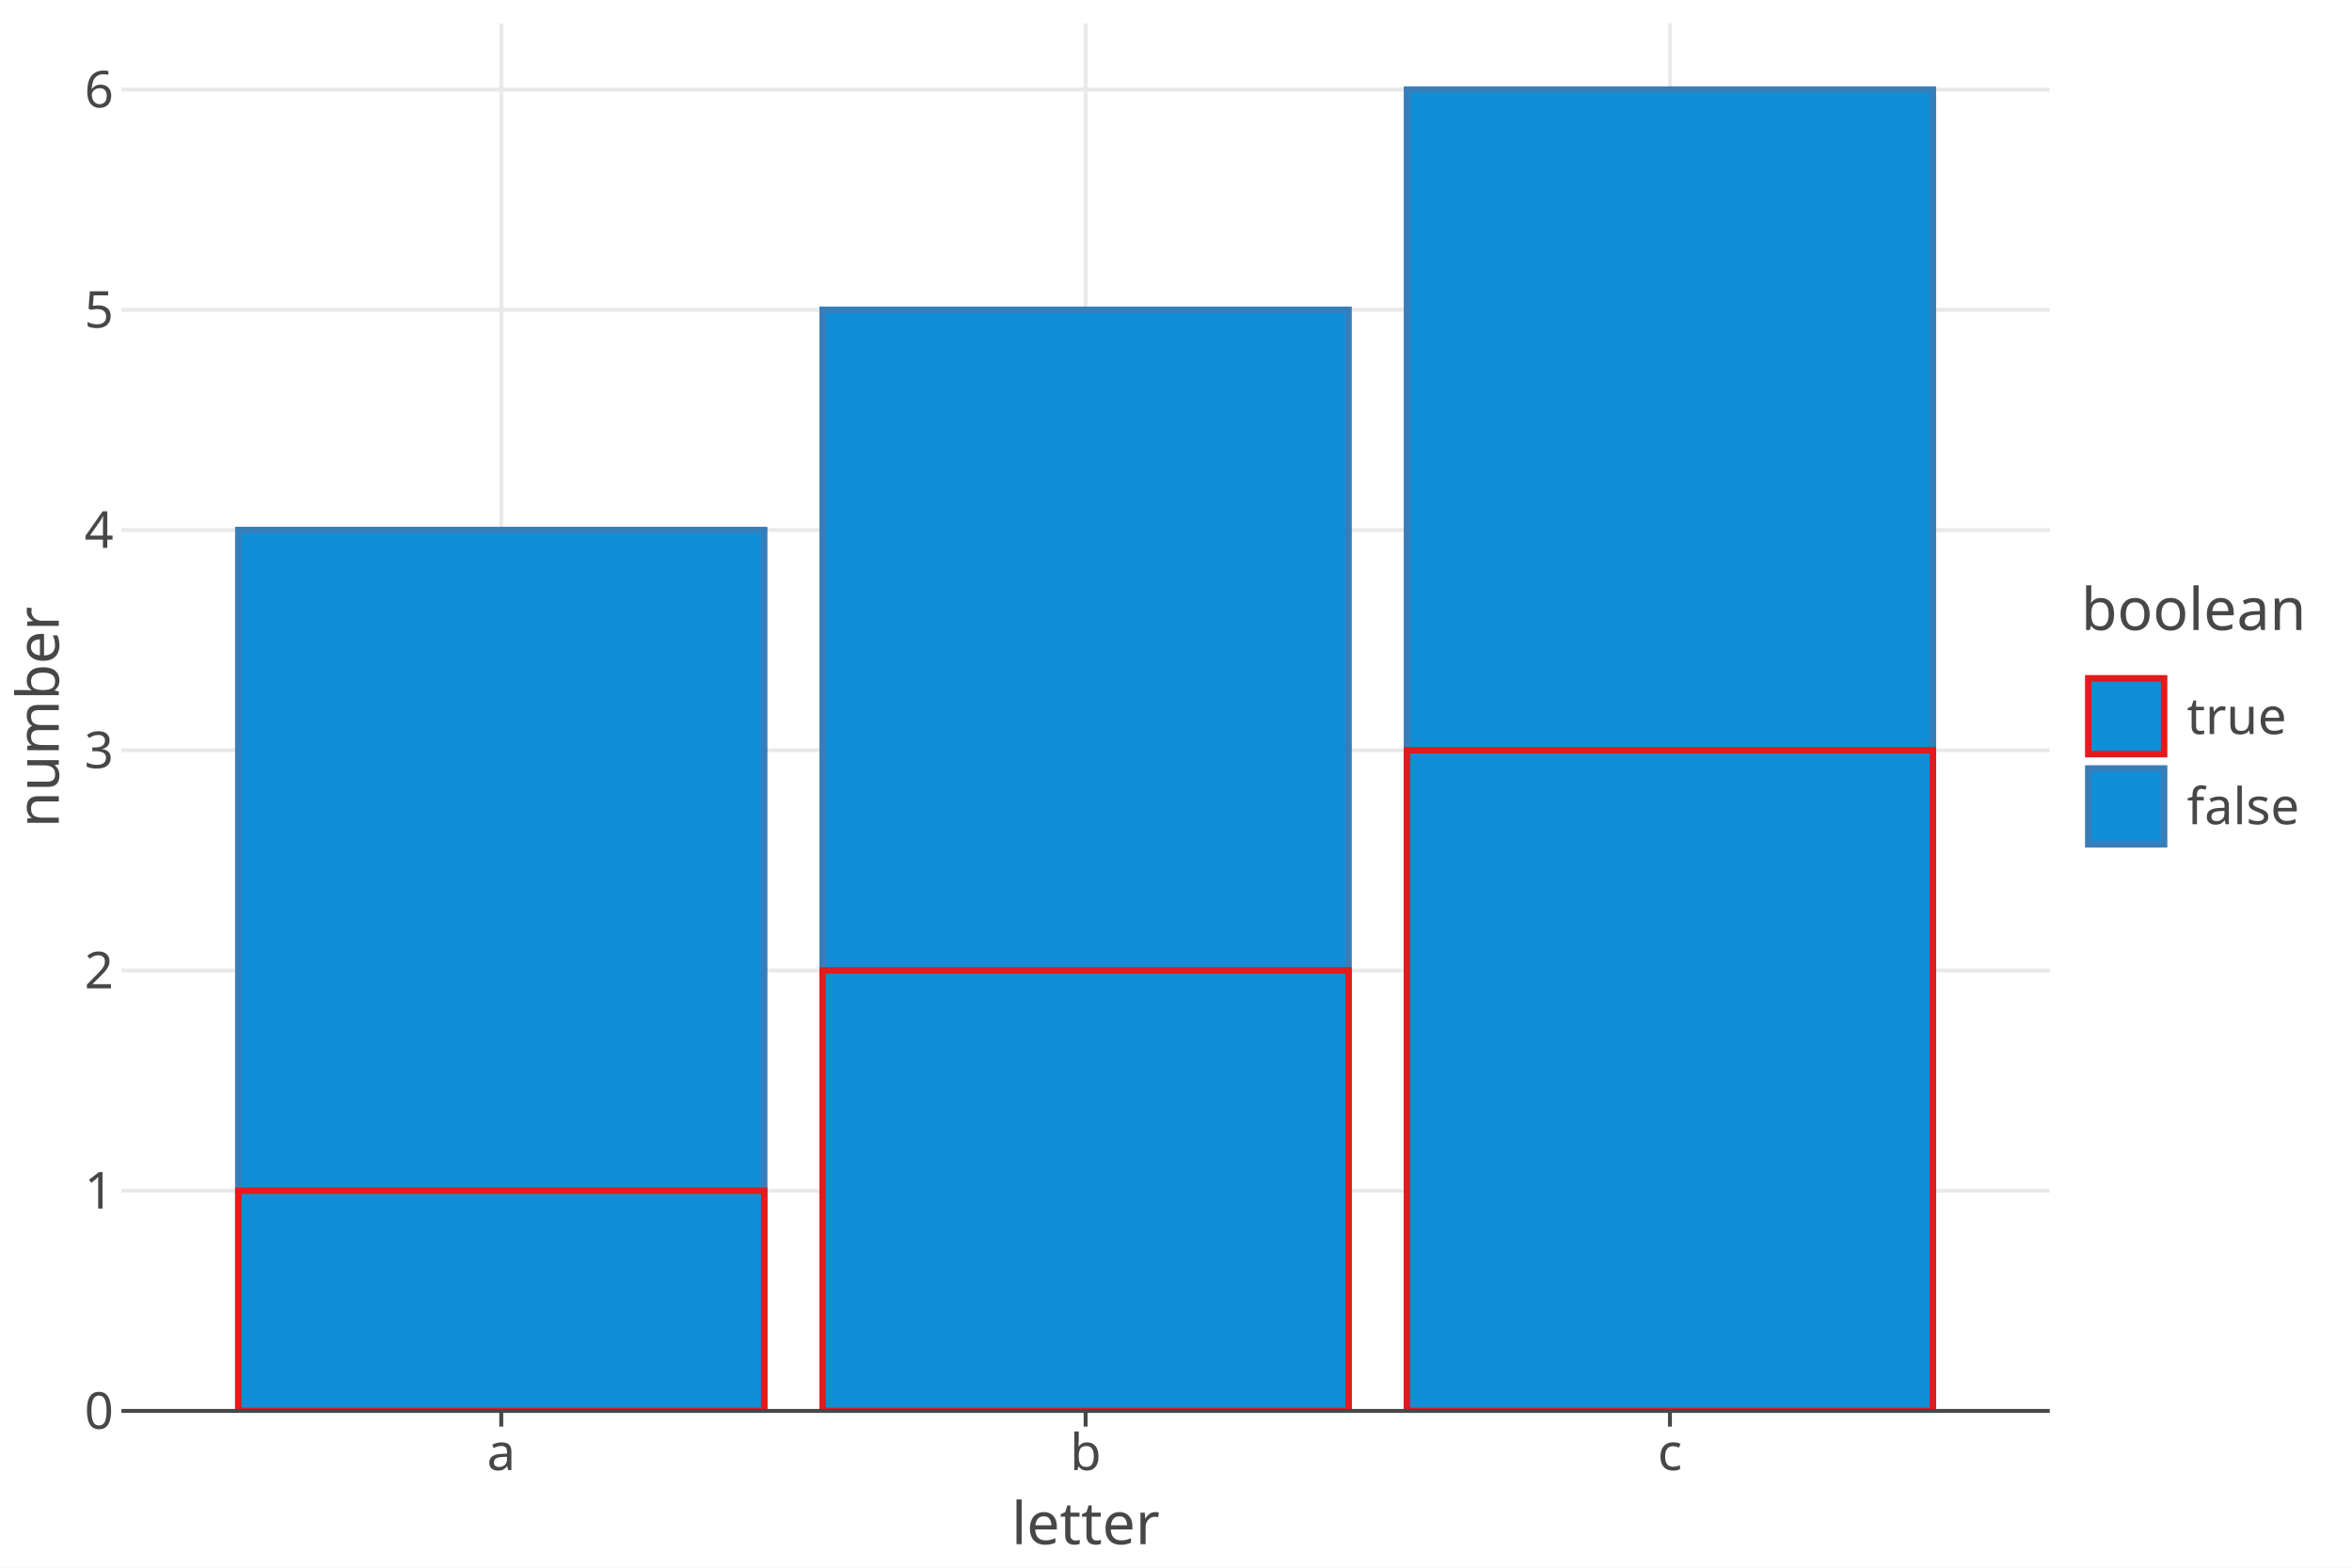
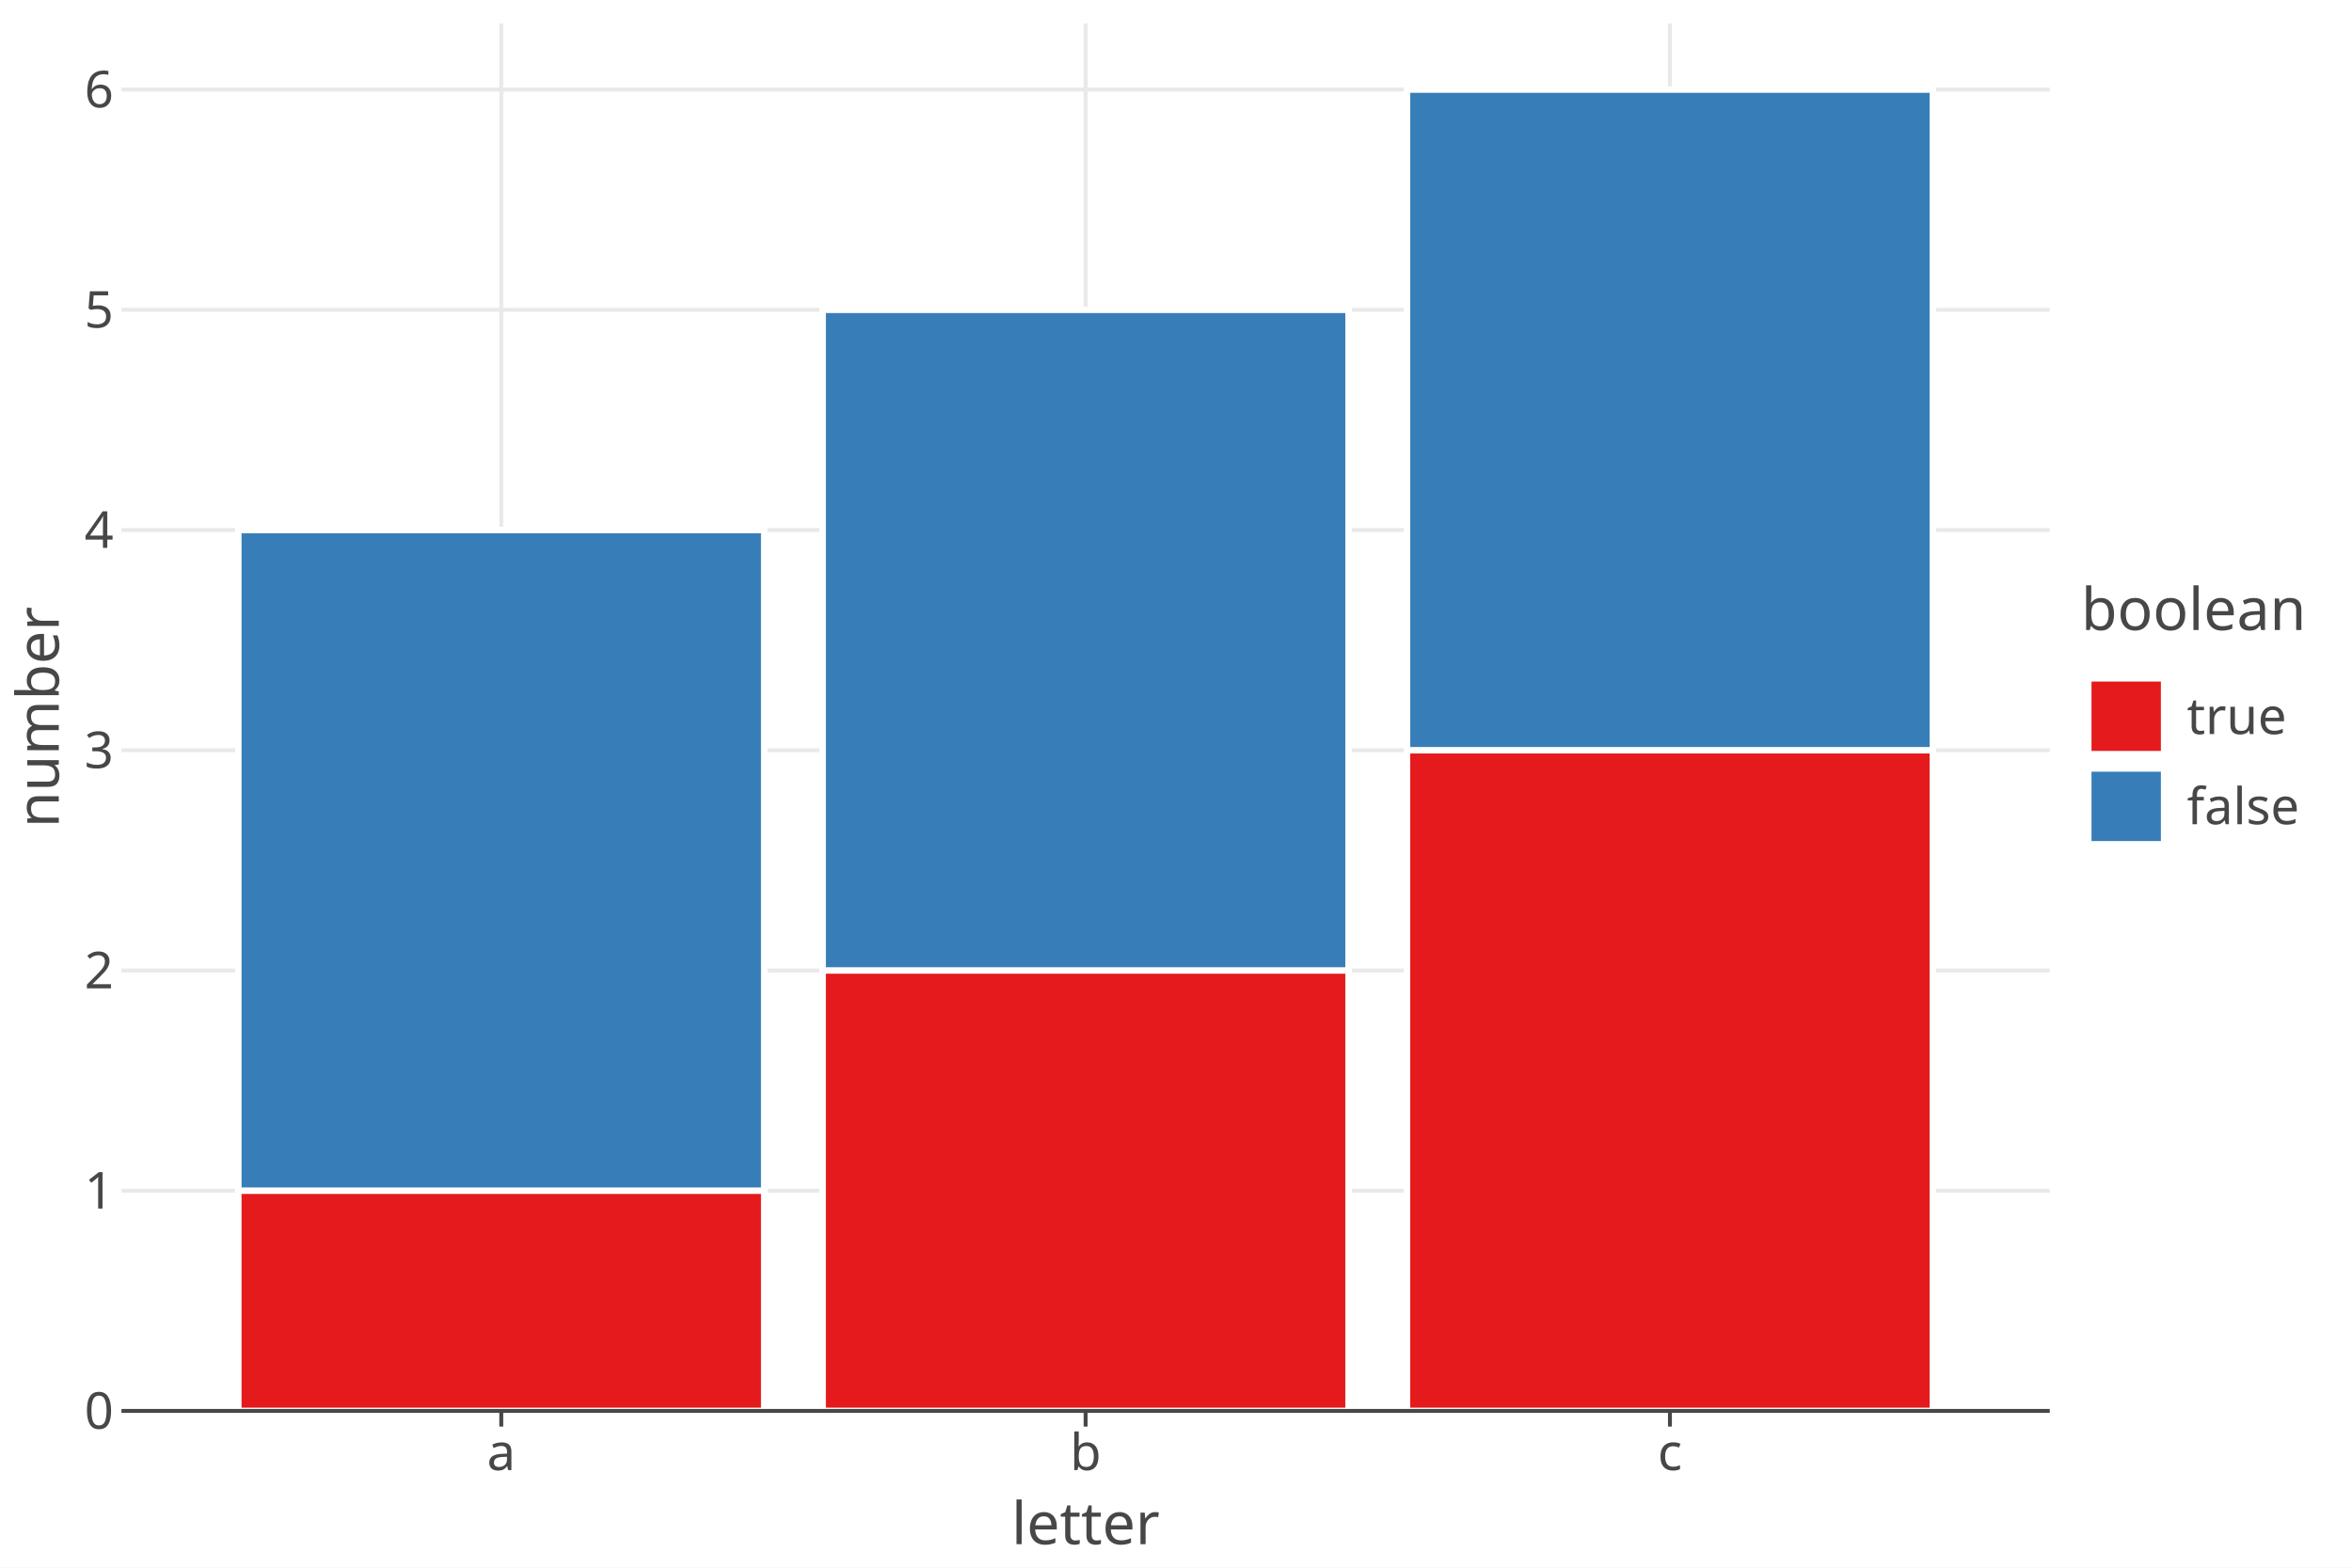
<svg xmlns="http://www.w3.org/2000/svg" display="block" class="plt-container" width="600.0" height="400.0">
  <style type="text/css">
  .plt-container {
   font-family: sans-serif;
   user-select: none;
   -webkit-user-select: none;
   -moz-user-select: none;
   -ms-user-select: none;
}
text {
   text-rendering: optimizeLegibility;
}
#__id0__ .plot-title {
fill:#474747;
font-weight: normal;
font-style: normal;
font-family: sans-serif;
font-size: 16.0px;

}
#__id0__ .plot-subtitle {
fill:#474747;
font-weight: normal;
font-style: normal;
font-family: sans-serif;
font-size: 15.0px;

}
#__id0__ .plot-caption {
fill:#474747;
font-weight: normal;
font-style: normal;
font-family: sans-serif;
font-size: 13.0px;

}
#__id0__ .plot-tag {
fill:#474747;
font-weight: normal;
font-style: normal;
font-family: sans-serif;
font-size: 16.0px;

}
#__id0__ .hyperlink-element {
fill:#118ed8;
font-weight: normal;
font-style: normal;

}
#__id0__ .legend-title {
fill:#474747;
font-weight: normal;
font-style: normal;
font-family: sans-serif;
font-size: 15.0px;

}
#__id0__ .legend-item {
fill:#474747;
font-weight: normal;
font-style: normal;
font-family: sans-serif;
font-size: 13.0px;

}
#__id0__ .axis-title-x {
fill:#474747;
font-weight: normal;
font-style: normal;
font-family: sans-serif;
font-size: 15.0px;

}
#__id0__ .axis-text-x {
fill:#474747;
font-weight: normal;
font-style: normal;
font-family: sans-serif;
font-size: 13.0px;

}
#__id2__ .axis-tooltip-text-x {
fill:#ffffff;
font-weight: normal;
font-style: normal;
font-family: sans-serif;
font-size: 13.0px;

}
#__id0__ .axis-title-y {
fill:#474747;
font-weight: normal;
font-style: normal;
font-family: sans-serif;
font-size: 15.0px;

}
#__id0__ .axis-text-y {
fill:#474747;
font-weight: normal;
font-style: normal;
font-family: sans-serif;
font-size: 13.0px;

}
#__id2__ .axis-tooltip-text-y {
fill:#ffffff;
font-weight: normal;
font-style: normal;
font-family: sans-serif;
font-size: 13.0px;

}
#__id0__ .facet-strip-text-x {
fill:#474747;
font-weight: normal;
font-style: normal;
font-family: sans-serif;
font-size: 13.0px;

}
#__id0__ .facet-strip-text-y {
fill:#474747;
font-weight: normal;
font-style: normal;
font-family: sans-serif;
font-size: 13.0px;

}
#__id2__ .tooltip-text {
fill:#474747;
font-weight: normal;
font-style: normal;
font-family: sans-serif;
font-size: 13.0px;

}
#__id2__ .tooltip-title {
fill:#474747;
font-weight: bold;
font-style: normal;
font-family: sans-serif;
font-size: 13.0px;

}
#__id2__ .tooltip-label {
fill:#474747;
font-weight: bold;
font-style: normal;
font-family: sans-serif;
font-size: 13.0px;

}

  </style>
  <g id="__id0__">
    <path fill-rule="evenodd" fill="rgb(255,255,255)" fill-opacity="1.0" d="M0.0 0.0 L0.0 400.0 L600.0 400.0 L600.0 0.0 Z">
    </path>
    <g transform="translate(21.0 6.0 ) ">
      <g>
        <g transform="translate(9.980605 0.0 ) ">
          <g>
            <line x1="96.892" y1="0.0" x2="96.892" y2="354.0" stroke="rgb(233,233,233)" stroke-opacity="1.0" stroke-width="1.0" fill="none">
            </line>
            <line x1="245.958" y1="0.0" x2="245.958" y2="354.0" stroke="rgb(233,233,233)" stroke-opacity="1.0" stroke-width="1.0" fill="none">
            </line>
            <line x1="395.023" y1="0.0" x2="395.023" y2="354.0" stroke="rgb(233,233,233)" stroke-opacity="1.0" stroke-width="1.0" fill="none">
            </line>
          </g>
        </g>
        <g transform="translate(9.980605 0.0 ) ">
          <g>
            <line x1="0.0" y1="354.0" x2="491.915" y2="354.0" stroke="rgb(233,233,233)" stroke-opacity="1.0" stroke-width="1.0" fill="none">
            </line>
            <line x1="0.0" y1="297.81" x2="491.915" y2="297.81" stroke="rgb(233,233,233)" stroke-opacity="1.0" stroke-width="1.0" fill="none">
            </line>
            <line x1="0.0" y1="241.619" x2="491.915" y2="241.619" stroke="rgb(233,233,233)" stroke-opacity="1.0" stroke-width="1.0" fill="none">
            </line>
            <line x1="0.0" y1="185.429" x2="491.915" y2="185.429" stroke="rgb(233,233,233)" stroke-opacity="1.0" stroke-width="1.0" fill="none">
            </line>
            <line x1="0.0" y1="129.238" x2="491.915" y2="129.238" stroke="rgb(233,233,233)" stroke-opacity="1.0" stroke-width="1.0" fill="none">
            </line>
            <line x1="0.0" y1="73.048" x2="491.915" y2="73.048" stroke="rgb(233,233,233)" stroke-opacity="1.0" stroke-width="1.0" fill="none">
            </line>
            <line x1="0.0" y1="16.857" x2="491.915" y2="16.857" stroke="rgb(233,233,233)" stroke-opacity="1.0" stroke-width="1.0" fill="none">
            </line>
          </g>
        </g>
      </g>
      <g clip-path="url(#__id1__)" clip-bounds-jfx="[rect (9.981, 0.0), (491.915, 354.0)]">
        <g transform="translate(9.980605 0.0 ) ">
          <g>
            <g buffered-rendering="static">
-               <rect x="327.943" y="16.857" height="337.143" width="134.159" stroke="rgb(55,126,184)" stroke-opacity="1.0" fill="rgb(17,142,216)" fill-opacity="1.0" stroke-width="1.65">
-               </rect>
-               <rect x="178.878" y="73.048" height="280.952" width="134.159" stroke="rgb(55,126,184)" stroke-opacity="1.0" fill="rgb(17,142,216)" fill-opacity="1.0" stroke-width="1.65">
-               </rect>
-               <rect x="29.813" y="129.238" height="224.762" width="134.159" stroke="rgb(55,126,184)" stroke-opacity="1.0" fill="rgb(17,142,216)" fill-opacity="1.0" stroke-width="1.65">
-               </rect>
-               <rect x="327.943" y="185.429" height="168.571" width="134.159" stroke="rgb(228,26,28)" stroke-opacity="1.0" fill="rgb(17,142,216)" fill-opacity="1.0" stroke-width="1.65">
-               </rect>
-               <rect x="178.878" y="241.619" height="112.381" width="134.159" stroke="rgb(228,26,28)" stroke-opacity="1.0" fill="rgb(17,142,216)" fill-opacity="1.0" stroke-width="1.65">
-               </rect>
-               <rect x="29.813" y="297.81" height="56.19" width="134.159" stroke="rgb(228,26,28)" stroke-opacity="1.0" fill="rgb(17,142,216)" fill-opacity="1.0" stroke-width="1.65">
+               <rect x="327.943" y="16.857" height="337.143" width="134.159" stroke="rgb(255,255,255)" stroke-opacity="1.0" fill="rgb(55,126,184)" fill-opacity="1.0" stroke-width="1.65">
+               </rect>
+               <rect x="178.878" y="73.048" height="280.952" width="134.159" stroke="rgb(255,255,255)" stroke-opacity="1.0" fill="rgb(55,126,184)" fill-opacity="1.0" stroke-width="1.65">
+               </rect>
+               <rect x="29.813" y="129.238" height="224.762" width="134.159" stroke="rgb(255,255,255)" stroke-opacity="1.0" fill="rgb(55,126,184)" fill-opacity="1.0" stroke-width="1.65">
+               </rect>
+               <rect x="327.943" y="185.429" height="168.571" width="134.159" stroke="rgb(255,255,255)" stroke-opacity="1.0" fill="rgb(228,26,28)" fill-opacity="1.0" stroke-width="1.65">
+               </rect>
+               <rect x="178.878" y="241.619" height="112.381" width="134.159" stroke="rgb(255,255,255)" stroke-opacity="1.0" fill="rgb(228,26,28)" fill-opacity="1.0" stroke-width="1.65">
+               </rect>
+               <rect x="29.813" y="297.81" height="56.19" width="134.159" stroke="rgb(255,255,255)" stroke-opacity="1.0" fill="rgb(228,26,28)" fill-opacity="1.0" stroke-width="1.65">
              </rect>
            </g>
          </g>
        </g>
        <defs>
          <clipPath id="__id1__">
            <rect x="9.981" y="0.0" width="491.915" height="354.0">
            </rect>
          </clipPath>
        </defs>
      </g>
      <g>
        <g transform="translate(9.980605 354.0 ) ">
          <g transform="translate(96.89235 0.0 ) ">
            <line stroke-width="1.0" stroke="rgb(71,71,71)" stroke-opacity="1.0" x2="0.0" y2="4.0">
            </line>
            <g transform="translate(0.0 6.0 ) ">
              <text style="font-size:13.0px;" y="0.0" class="axis-text-x" text-anchor="middle" dy="0.7em">
                <tspan>a</tspan>
              </text>
            </g>
          </g>
          <g transform="translate(245.9575 0.0 ) ">
            <line stroke-width="1.0" stroke="rgb(71,71,71)" stroke-opacity="1.0" x2="0.0" y2="4.0">
            </line>
            <g transform="translate(0.0 6.0 ) ">
              <text style="font-size:13.0px;" y="0.0" class="axis-text-x" text-anchor="middle" dy="0.7em">
                <tspan>b</tspan>
              </text>
            </g>
          </g>
          <g transform="translate(395.0227 0.0 ) ">
            <line stroke-width="1.0" stroke="rgb(71,71,71)" stroke-opacity="1.0" x2="0.0" y2="4.0">
            </line>
            <g transform="translate(0.0 6.0 ) ">
              <text style="font-size:13.0px;" y="0.0" class="axis-text-x" text-anchor="middle" dy="0.7em">
                <tspan>c</tspan>
              </text>
            </g>
          </g>
          <line x1="0.0" y1="0.0" x2="491.915" y2="0.0" stroke-width="1.0" stroke="rgb(71,71,71)" stroke-opacity="1.0">
          </line>
        </g>
        <g transform="translate(9.980605 0.0 ) ">
          <g transform="translate(0.0 354.0 ) ">
            <g transform="translate(-2.0 0.0 ) ">
              <text style="font-size:13.0px;" y="0.0" class="axis-text-y" text-anchor="end" dy="0.35em">
                <tspan>0</tspan>
              </text>
            </g>
          </g>
          <g transform="translate(0.0 297.8095 ) ">
            <g transform="translate(-2.0 0.0 ) ">
              <text style="font-size:13.0px;" y="0.0" class="axis-text-y" text-anchor="end" dy="0.35em">
                <tspan>1</tspan>
              </text>
            </g>
          </g>
          <g transform="translate(0.0 241.619 ) ">
            <g transform="translate(-2.0 0.0 ) ">
              <text style="font-size:13.0px;" y="0.0" class="axis-text-y" text-anchor="end" dy="0.35em">
                <tspan>2</tspan>
              </text>
            </g>
          </g>
          <g transform="translate(0.0 185.4286 ) ">
            <g transform="translate(-2.0 0.0 ) ">
              <text style="font-size:13.0px;" y="0.0" class="axis-text-y" text-anchor="end" dy="0.35em">
                <tspan>3</tspan>
              </text>
            </g>
          </g>
          <g transform="translate(0.0 129.2381 ) ">
            <g transform="translate(-2.0 0.0 ) ">
              <text style="font-size:13.0px;" y="0.0" class="axis-text-y" text-anchor="end" dy="0.35em">
                <tspan>4</tspan>
              </text>
            </g>
          </g>
          <g transform="translate(0.0 73.04762 ) ">
            <g transform="translate(-2.0 0.0 ) ">
              <text style="font-size:13.0px;" y="0.0" class="axis-text-y" text-anchor="end" dy="0.35em">
                <tspan>5</tspan>
              </text>
            </g>
          </g>
          <g transform="translate(0.0 16.85714 ) ">
            <g transform="translate(-2.0 0.0 ) ">
              <text style="font-size:13.0px;" y="0.0" class="axis-text-y" text-anchor="end" dy="0.35em">
                <tspan>6</tspan>
              </text>
            </g>
          </g>
        </g>
      </g>
    </g>
    <g transform="translate(15.0 183.0 ) rotate(-90.0 ) ">
      <text style="font-size:15.0px;" y="0.0" class="axis-title-y" text-anchor="middle">
        <tspan>number</tspan>
      </text>
    </g>
    <g transform="translate(276.9381 394.0 ) ">
      <text style="font-size:15.0px;" y="0.0" class="axis-title-x" text-anchor="middle">
        <tspan>letter</tspan>
      </text>
    </g>
    <g transform="translate(525.8956 143.75 ) ">
      <rect x="0.0" y="0.0" height="78.5" width="71.104" stroke="rgb(71,71,71)" stroke-opacity="1.0" stroke-width="0.0" fill="rgb(255,255,255)" fill-opacity="1.0">
      </rect>
      <g transform="translate(5.0 5.0 ) ">
        <g transform="translate(0.0 12.0 ) ">
          <text style="font-size:15.0px;" y="0.0" class="legend-title">
            <tspan>boolean</tspan>
          </text>
        </g>
        <g transform="translate(0.0 22.5 ) ">
          <g transform="">
            <g>
              <g transform="translate(1.0 1.0 ) ">
                <g>
-                   <rect x="0.825" y="0.825" height="19.35" width="19.35" stroke="rgb(228,26,28)" stroke-opacity="1.0" fill="rgb(17,142,216)" fill-opacity="1.0" stroke-width="1.65">
+                   <rect x="0.825" y="0.825" height="19.35" width="19.35" stroke="rgb(255,255,255)" stroke-opacity="1.0" fill="rgb(228,26,28)" fill-opacity="1.0" stroke-width="1.65">
                  </rect>
                </g>
              </g>
            </g>
            <g transform="translate(26.9903 11.5 ) ">
              <text style="font-size:13.0px;" y="0.0" class="legend-item" dy="0.35em">
                <tspan>true</tspan>
              </text>
            </g>
          </g>
          <g transform="translate(0.0 23.0 ) ">
            <g>
              <g transform="translate(1.0 1.0 ) ">
                <g>
-                   <rect x="0.825" y="0.825" height="19.35" width="19.35" stroke="rgb(55,126,184)" stroke-opacity="1.0" fill="rgb(17,142,216)" fill-opacity="1.0" stroke-width="1.65">
+                   <rect x="0.825" y="0.825" height="19.35" width="19.35" stroke="rgb(255,255,255)" stroke-opacity="1.0" fill="rgb(55,126,184)" fill-opacity="1.0" stroke-width="1.65">
                  </rect>
                </g>
              </g>
            </g>
            <g transform="translate(26.9903 11.5 ) ">
              <text style="font-size:13.0px;" y="0.0" class="legend-item" dy="0.35em">
                <tspan>false</tspan>
              </text>
            </g>
          </g>
        </g>
      </g>
    </g>
    <path fill="rgb(0,0,0)" fill-opacity="0.0" stroke="rgb(71,71,71)" stroke-opacity="1.0" stroke-width="0.0" d="M0.0 0.0 L0.0 400.0 L600.0 400.0 L600.0 0.0 Z" pointer-events="none">
    </path>
  </g>
  <g id="__id2__">
  </g>
</svg>
